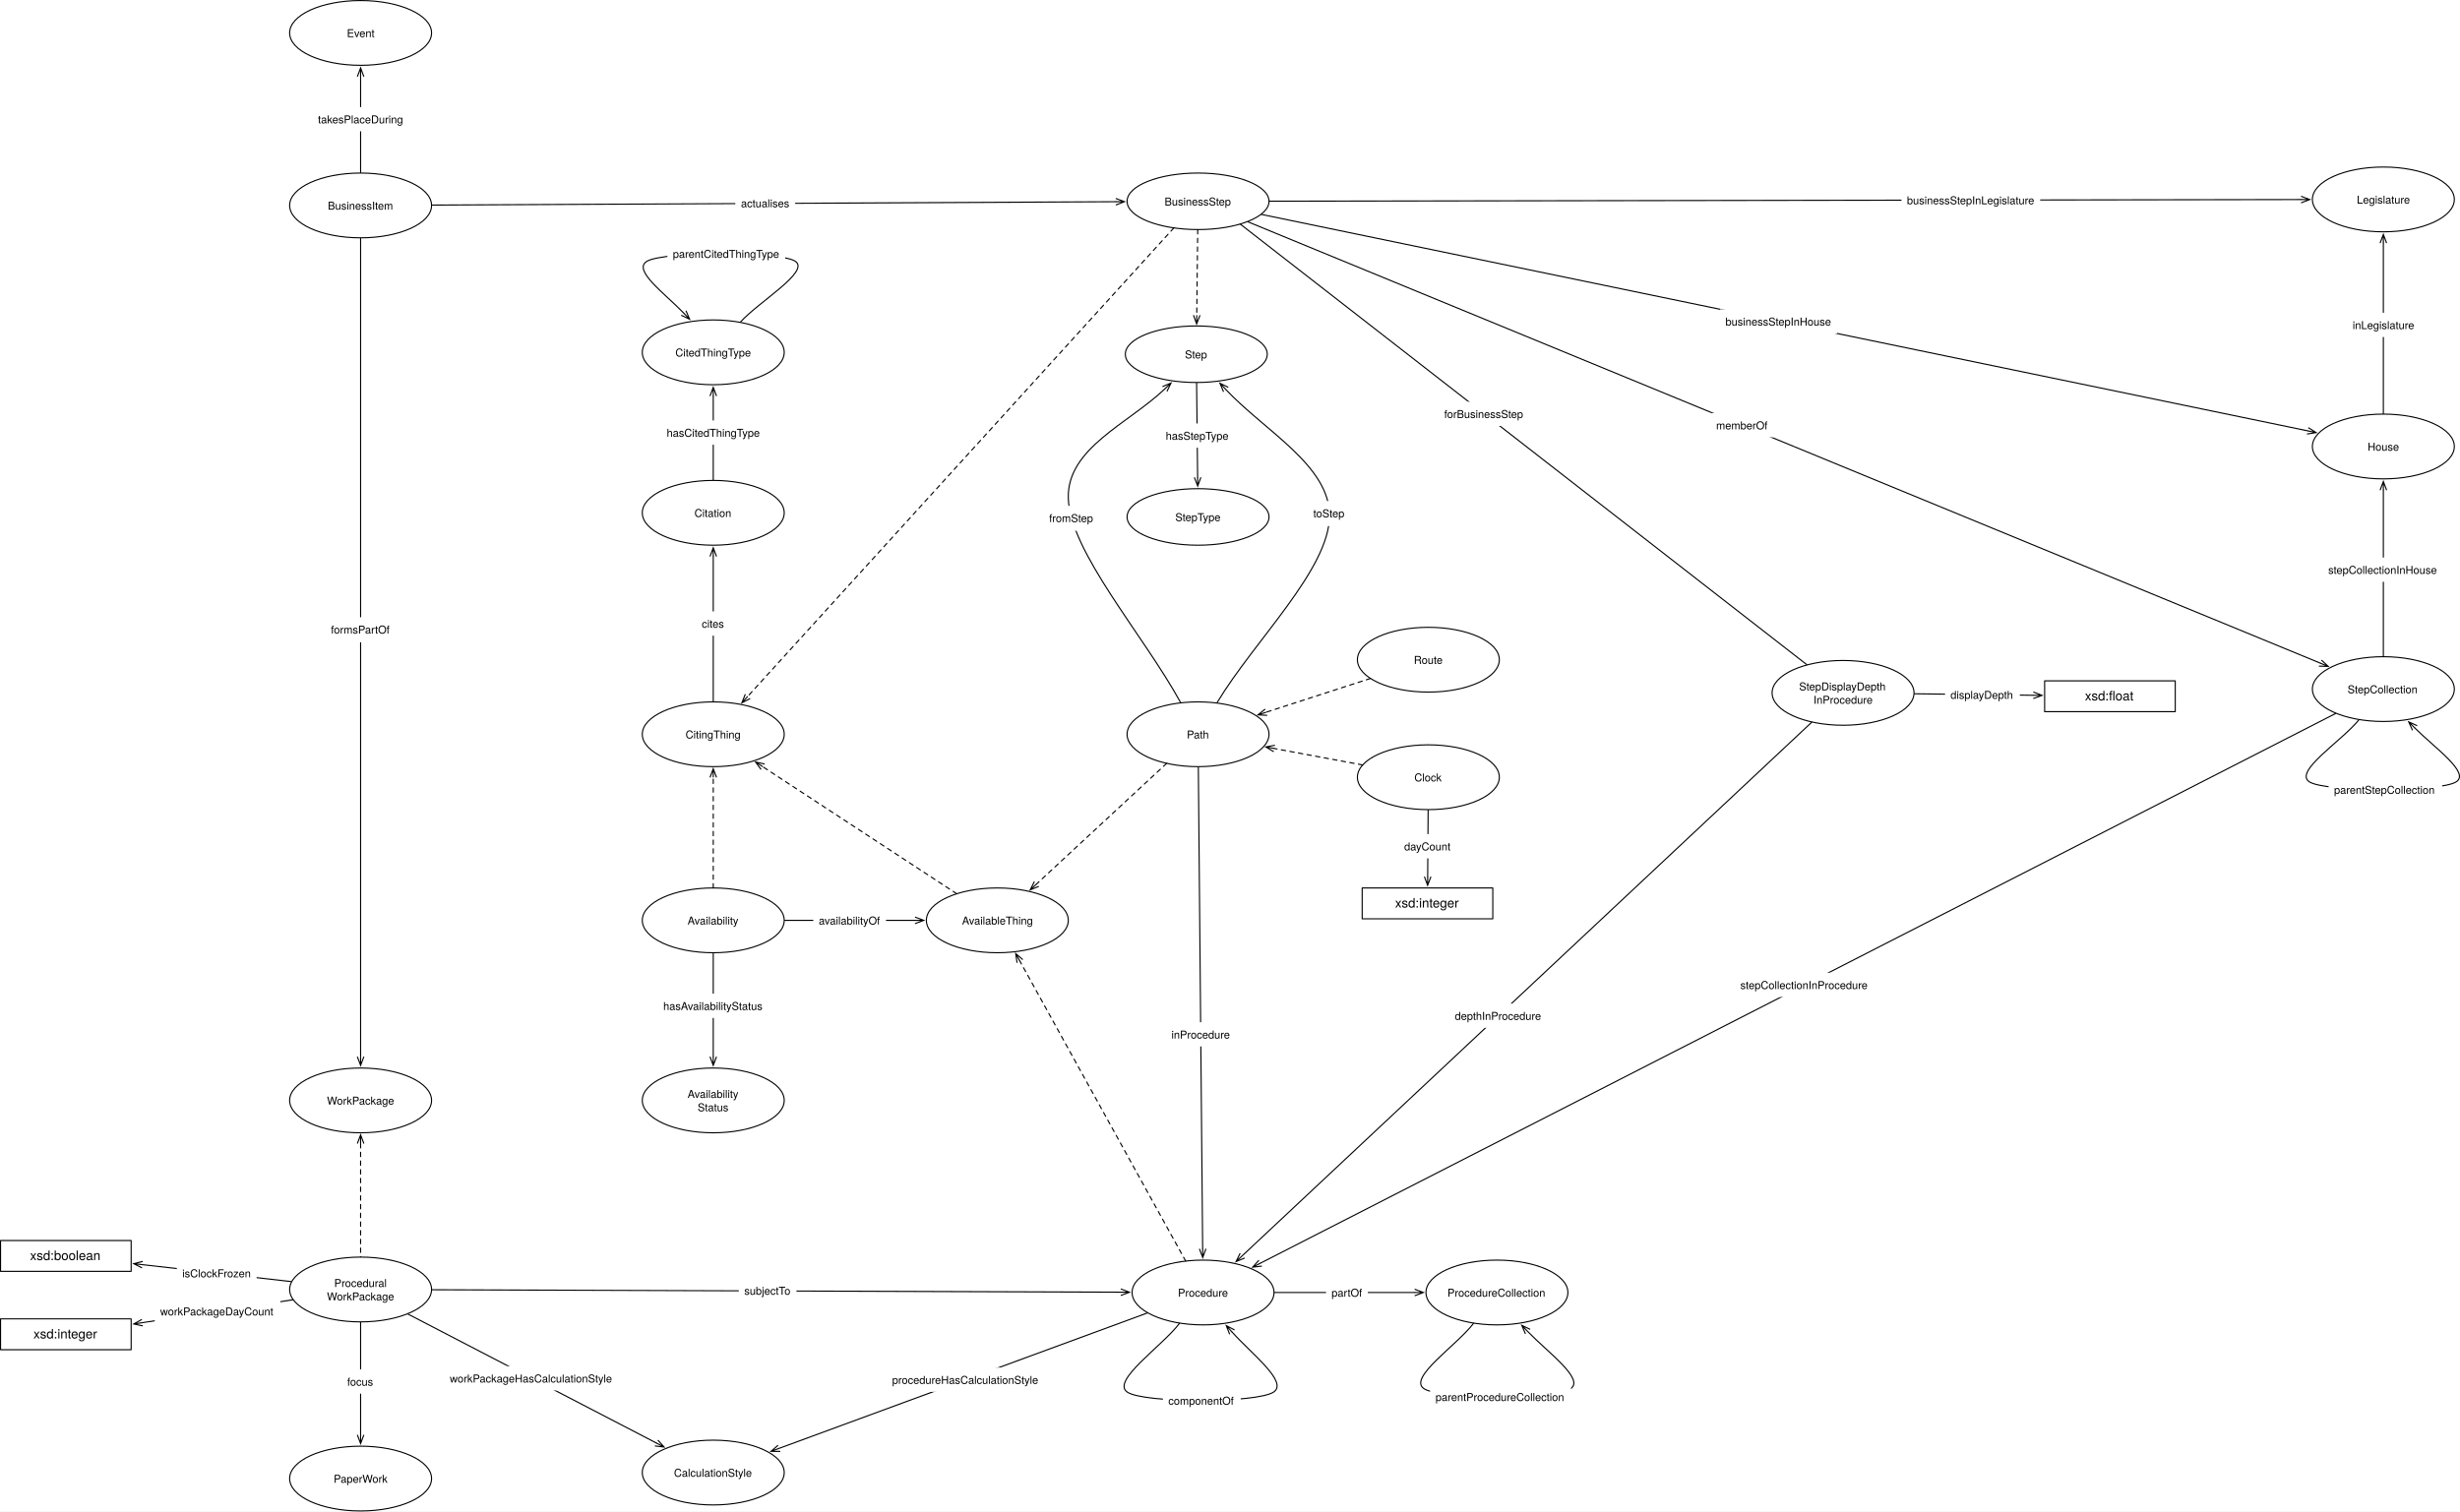
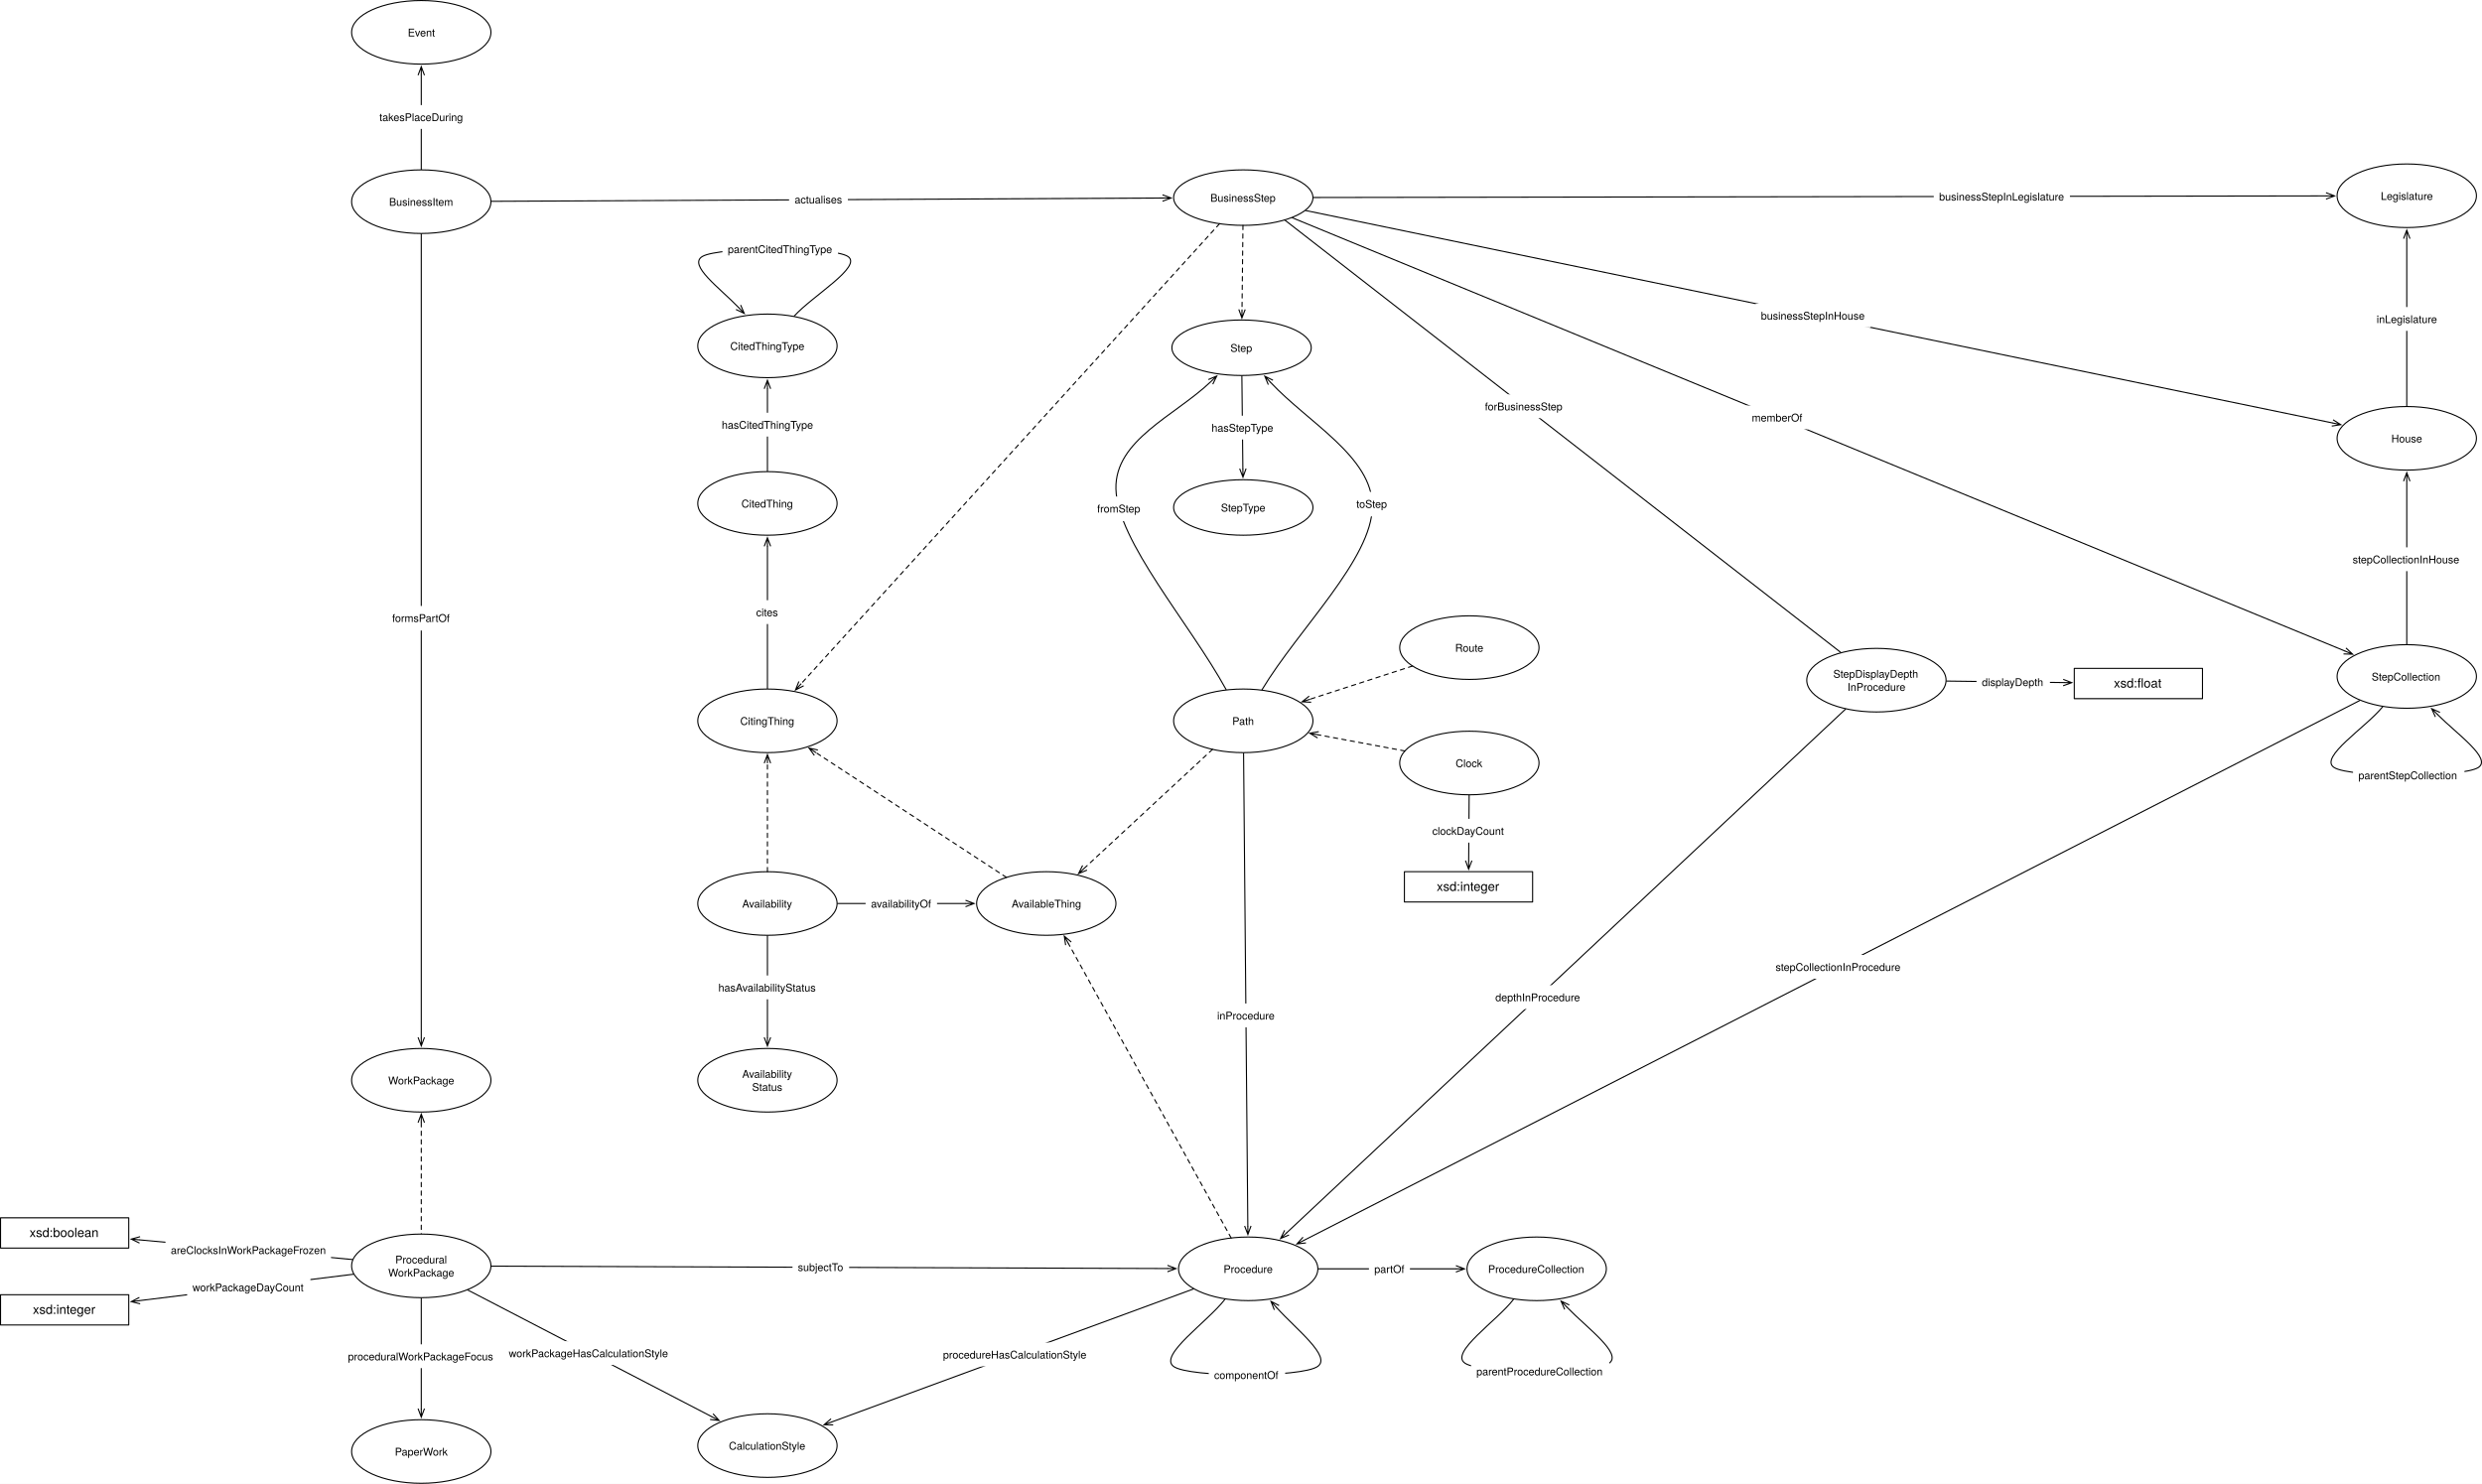
- <svg xmlns="http://www.w3.org/2000/svg" version="1.1" viewBox="71.5 20.972 2260.114 1389.055" width="2260.114" height="1389.055">
+ <svg xmlns="http://www.w3.org/2000/svg" version="1.1" viewBox="8.5 20.972 2323.114 1389.055" width="2323.114" height="1389.055">
  <defs>
    <marker orient="auto" overflow="visible" markerUnits="strokeWidth" id="StickArrow_Marker" stroke-linejoin="miter" stroke-miterlimit="10" viewBox="-1 -4 10 8" markerWidth="10" markerHeight="8" color="black">
      <g>
        <path d="M 8 0 L 0 0 M 0 -3 L 8 0 L 0 3" fill="none" stroke="currentColor" stroke-width="1" />
      </g>
    </marker>
    <marker orient="auto" overflow="visible" markerUnits="strokeWidth" id="StickArrow_Marker_2" stroke-linejoin="miter" stroke-miterlimit="10" viewBox="-9 -4 10 8" markerWidth="10" markerHeight="8" color="black">
      <g>
        <path d="M -8 0 L 0 0 M 0 3 L -8 0 L 0 -3" fill="none" stroke="currentColor" stroke-width="1" />
      </g>
    </marker>
  </defs>
  <g id="Canvas_1" fill="none" stroke="none" stroke-dasharray="none" fill-opacity="1" stroke-opacity="1">
-     <rect fill="white" x="71.5" y="20.972" width="2260.114" height="1389.055" />
+     <rect fill="white" x="8.5" y="20.972" width="2323.114" height="1389.055" />
    <g id="Canvas_1_Layer_1">
      <g id="Graphic_935">
        <ellipse cx="1764.803" cy="657.709" rx="65.197" ry="29.764" fill="white" />
        <ellipse cx="1764.803" cy="657.709" rx="65.197" ry="29.764" stroke="black" stroke-linecap="round" stroke-linejoin="round" stroke-width="1" />
        <text transform="translate(1717.646 645.4287)" fill="black">
          <tspan font-family="Helvetica Neue" font-size="10" fill="black" x="6.777" y="10" xml:space="preserve">StepDisplayDepth</tspan>
          <tspan font-family="Helvetica Neue" font-size="10" fill="black" x="20.022" y="22.28" xml:space="preserve">InProcedure</tspan>
        </text>
      </g>
      <g id="Graphic_791">
        <ellipse cx="1170.591" cy="346.5" rx="65.197" ry="25.972" fill="white" />
        <ellipse cx="1170.591" cy="346.5" rx="65.197" ry="25.972" stroke="black" stroke-linecap="round" stroke-linejoin="round" stroke-width="1" />
        <text transform="translate(1123.433 340.36)" fill="black">
          <tspan font-family="Helvetica Neue" font-size="10" fill="black" x="36.692" y="10" xml:space="preserve">Step</tspan>
        </text>
      </g>
      <g id="Graphic_798">
        <ellipse cx="402.803" cy="209.764" rx="65.197" ry="29.764" fill="white" />
        <ellipse cx="402.803" cy="209.764" rx="65.197" ry="29.764" stroke="black" stroke-linecap="round" stroke-linejoin="round" stroke-width="1" />
        <text transform="translate(355.6457 203.6238)" fill="black">
          <tspan font-family="Helvetica Neue" font-size="10" fill="black" x="17.057" y="10" xml:space="preserve">BusinessItem</tspan>
        </text>
      </g>
      <g id="Line_799">
        <line x1="468.496" y1="209.44" x2="1096.605" y2="206.345" marker-end="url(#StickArrow_Marker)" stroke="black" stroke-linecap="round" stroke-linejoin="round" stroke-width="1" />
      </g>
      <g id="Graphic_800">
        <rect x="747.062" y="196.432" width="55" height="23" fill="white" />
        <text transform="translate(752.2469 201.4319)" fill="black">
          <tspan font-family="Helvetica Neue" font-size="10" fill="black" x="5115908e-19" y="10" xml:space="preserve">actualises</tspan>
        </text>
      </g>
      <g id="Graphic_807">
        <ellipse cx="1383.803" cy="627.236" rx="65.197" ry="29.764" fill="white" />
        <ellipse cx="1383.803" cy="627.236" rx="65.197" ry="29.764" stroke="black" stroke-linecap="round" stroke-linejoin="round" stroke-width="1" />
        <text transform="translate(1336.646 621.0962)" fill="black">
          <tspan font-family="Helvetica Neue" font-size="10" fill="black" x="33.822" y="10" xml:space="preserve">Route</tspan>
        </text>
      </g>
      <g id="Line_808">
        <path d="M 1141.58 378.461 C 1108.157 410.287 1051.815 432.84 1053 478.684 C 1054.271 527.861 1121.738 603.868 1156.101 666.451" marker-start="url(#StickArrow_Marker_2)" stroke="black" stroke-linecap="round" stroke-linejoin="round" stroke-width="1" />
      </g>
      <g id="Graphic_809">
        <rect x="1030.089" y="485.78" width="52" height="23" fill="white" />
        <text transform="translate(1035.434 490.7799)" fill="black">
          <tspan font-family="Helvetica Neue" font-size="10" fill="black" x="6536993e-19" y="10" xml:space="preserve">fromStep</tspan>
        </text>
      </g>
      <g id="Graphic_812">
        <ellipse cx="2261.197" cy="431.291" rx="65.197" ry="29.764" fill="white" />
        <ellipse cx="2261.197" cy="431.291" rx="65.197" ry="29.764" stroke="black" stroke-linecap="round" stroke-linejoin="round" stroke-width="1" />
        <text transform="translate(2214.039 425.1513)" fill="black">
          <tspan font-family="Helvetica Neue" font-size="10" fill="black" x="32.712" y="10" xml:space="preserve">House</tspan>
        </text>
      </g>
      <g id="Graphic_815">
        <ellipse cx="1176.803" cy="1208.764" rx="65.197" ry="29.764" fill="white" />
        <ellipse cx="1176.803" cy="1208.764" rx="65.197" ry="29.764" stroke="black" stroke-linecap="round" stroke-linejoin="round" stroke-width="1" />
        <text transform="translate(1129.646 1202.624)" fill="black">
          <tspan font-family="Helvetica Neue" font-size="10" fill="black" x="24.097" y="10" xml:space="preserve">Procedure</tspan>
        </text>
      </g>
      <g id="Line_820">
        <line x1="1172.469" y1="726.027" x2="1176.443" y2="1168.601" marker-end="url(#StickArrow_Marker)" stroke="black" stroke-linecap="round" stroke-linejoin="round" stroke-width="1" />
      </g>
      <g id="Graphic_821">
        <rect x="1142.723" y="960.395" width="63.9" height="22.28" fill="white" />
        <text transform="translate(1147.723 965.3949)" fill="black">
          <tspan font-family="Helvetica Neue" font-size="10" fill="black" x="7283063e-19" y="10" xml:space="preserve">inProcedure</tspan>
        </text>
      </g>
      <g id="Line_826">
        <path d="M 1189.727 666.63 C 1224.148 609.426 1292.746 544.172 1293 495 C 1293.239 448.819 1233.198 416.797 1197.8 378.992" marker-end="url(#StickArrow_Marker)" stroke="black" stroke-linecap="round" stroke-linejoin="round" stroke-width="1" />
      </g>
      <g id="Graphic_827">
        <rect x="1272.969" y="481.408" width="40" height="23" fill="white" />
        <text transform="translate(1278.06 486.408)" fill="black">
          <tspan font-family="Helvetica Neue" font-size="10" fill="black" x="0" y="10" xml:space="preserve">toStep</tspan>
        </text>
      </g>
      <g id="Graphic_842">
        <ellipse cx="402.803" cy="1032.236" rx="65.197" ry="29.764" fill="white" />
        <ellipse cx="402.803" cy="1032.236" rx="65.197" ry="29.764" stroke="black" stroke-linecap="round" stroke-linejoin="round" stroke-width="1" />
        <text transform="translate(355.6457 1026.096)" fill="black">
          <tspan font-family="Helvetica Neue" font-size="10" fill="black" x="16.237" y="10" xml:space="preserve">WorkPackage</tspan>
        </text>
      </g>
      <g id="Line_847">
        <line x1="402.803" y1="240.028" x2="402.803" y2="992.072" marker-end="url(#StickArrow_Marker)" stroke="black" stroke-linecap="round" stroke-linejoin="round" stroke-width="1" />
      </g>
      <g id="Graphic_848">
        <rect x="370.303" y="588.229" width="65" height="23" fill="white" />
        <text transform="translate(375.5781 593.2291)" fill="black">
          <tspan font-family="Helvetica Neue" font-size="10" fill="black" x="3659295e-19" y="10" xml:space="preserve">formsPartOf</tspan>
        </text>
      </g>
      <g id="Line_864">
        <line x1="1230.56" y1="218.048" x2="2191.614" y2="416.894" marker-end="url(#StickArrow_Marker)" stroke="black" stroke-linecap="round" stroke-linejoin="round" stroke-width="1" />
      </g>
      <g id="Graphic_865">
        <rect x="1651.732" y="305.183" width="107.61" height="22.28" fill="white" />
        <text transform="translate(1656.732 310.1829)" fill="black">
          <tspan font-family="Helvetica Neue" font-size="10" fill="black" x="2842171e-19" y="10" xml:space="preserve">businessStepInHouse</tspan>
        </text>
      </g>
      <g id="Line_867">
        <line x1="402.803" y1="1236.264" x2="402.803" y2="1339.6" marker-end="url(#StickArrow_Marker)" stroke="black" stroke-linecap="round" stroke-linejoin="round" stroke-width="1" />
      </g>
      <g id="Graphic_868">
-         <rect x="385.488" y="1279.446" width="34.63" height="22.28" fill="white" />
-         <text transform="translate(390.4882 1284.446)" fill="black">
-           <tspan font-family="Helvetica Neue" font-size="10" fill="black" x="5098144e-19" y="10" xml:space="preserve">focus</tspan>
+         <rect x="329.193" y="1279.446" width="147.22" height="22.28" fill="white" />
+         <text transform="translate(334.1932 1284.446)" fill="black">
+           <tspan font-family="Helvetica Neue" font-size="10" fill="black" x="58264504e-20" y="10" xml:space="preserve">proceduralWorkPackageFocus</tspan>
        </text>
      </g>
      <g id="Line_887">
        <line x1="468.498" y1="1206.235" x2="1101.208" y2="1208.494" marker-end="url(#StickArrow_Marker)" stroke="black" stroke-linecap="round" stroke-linejoin="round" stroke-width="1" />
      </g>
      <g id="Graphic_888">
        <rect x="750.271" y="1195.835" width="53" height="23" fill="white" />
        <text transform="translate(755.2861 1200.835)" fill="black">
          <tspan font-family="Helvetica Neue" font-size="10" fill="black" x="5790923e-19" y="10" xml:space="preserve">subjectTo</tspan>
        </text>
      </g>
      <g id="Line_899">
        <line x1="2261.197" y1="623.972" x2="2261.197" y2="471.455" marker-end="url(#StickArrow_Marker)" stroke="black" stroke-linecap="round" stroke-linejoin="round" stroke-width="1" />
      </g>
      <g id="Graphic_900">
        <rect x="2205.547" y="533.363" width="111.3" height="22.28" fill="white" />
        <text transform="translate(2210.547 538.3634)" fill="black">
          <tspan font-family="Helvetica Neue" font-size="10" fill="black" x="0" y="10" xml:space="preserve">stepCollectionInHouse</tspan>
        </text>
      </g>
      <g id="Line_901">
        <line x1="1218" y1="224.826" x2="2203.158" y2="630.346" marker-end="url(#StickArrow_Marker)" stroke="black" stroke-linecap="round" stroke-linejoin="round" stroke-width="1" />
      </g>
      <g id="Graphic_902">
        <rect x="1643.19" y="400.566" width="57.62" height="22.28" fill="white" />
        <text transform="translate(1648.19 405.5659)" fill="black">
          <tspan font-family="Helvetica Neue" font-size="10" fill="black" x="0" y="10" xml:space="preserve">memberOf</tspan>
        </text>
      </g>
      <g id="Line_903">
        <line x1="2217.331" y1="676.668" x2="1229.483" y2="1181.825" marker-end="url(#StickArrow_Marker)" stroke="black" stroke-linecap="round" stroke-linejoin="round" stroke-width="1" />
      </g>
      <g id="Graphic_904">
        <rect x="1665.41" y="914.901" width="128.53" height="22.28" fill="white" />
        <text transform="translate(1670.41 919.9012)" fill="black">
          <tspan font-family="Helvetica Neue" font-size="10" fill="black" x="0" y="10" xml:space="preserve">stepCollectionInProcedure</tspan>
        </text>
      </g>
      <g id="Line_907">
        <line x1="1170.875" y1="372.972" x2="1171.806" y2="459.656" marker-end="url(#StickArrow_Marker)" stroke="black" stroke-linecap="round" stroke-linejoin="round" stroke-width="1" />
      </g>
      <g id="Graphic_906">
        <rect x="1137.499" y="410.124" width="67.79" height="22.28" fill="white" />
        <text transform="translate(1142.499 415.1238)" fill="black">
          <tspan font-family="Helvetica Neue" font-size="10" fill="black" x="4369838e-19" y="10" xml:space="preserve">hasStepType</tspan>
        </text>
      </g>
      <g id="Line_937">
        <line x1="1735.879" y1="684.816" x2="1212.951" y2="1174.887" marker-end="url(#StickArrow_Marker)" stroke="black" stroke-linecap="round" stroke-linejoin="round" stroke-width="1" />
      </g>
      <g id="Graphic_936">
        <rect x="1403.119" y="943.257" width="90.21" height="22.28" fill="white" />
        <text transform="translate(1408.119 948.257)" fill="black">
          <tspan font-family="Helvetica Neue" font-size="10" fill="black" x="0" y="10" xml:space="preserve">depthInProcedure</tspan>
        </text>
      </g>
      <g id="Line_939">
        <line x1="1731.399" y1="631.726" x2="1193.173" y2="213.078" marker-end="url(#StickArrow_Marker)" stroke="black" stroke-linecap="round" stroke-linejoin="round" stroke-width="1" />
      </g>
      <g id="Graphic_938">
        <rect x="1393.363" y="390.134" width="83.52" height="22.28" fill="white" />
        <text transform="translate(1398.363 395.1338)" fill="black">
          <tspan font-family="Helvetica Neue" font-size="10" fill="black" x="21316282e-20" y="10" xml:space="preserve">forBusinessStep</tspan>
        </text>
      </g>
      <g id="Graphic_940">
        <rect x="1950" y="646.654" width="120" height="28.346" fill="white" />
        <rect x="1950" y="646.654" width="120" height="28.346" stroke="black" stroke-linecap="round" stroke-linejoin="round" stroke-width="1" />
        <text transform="translate(1955 653.6588)" fill="black">
          <tspan font-family="Helvetica Neue" font-size="12" fill="black" x="32.002" y="11" xml:space="preserve">xsd:float</tspan>
        </text>
      </g>
      <g id="Line_942">
        <line x1="1830.475" y1="658.544" x2="1939.601" y2="659.932" marker-end="url(#StickArrow_Marker)" stroke="black" stroke-linecap="round" stroke-linejoin="round" stroke-width="1" />
      </g>
      <g id="Graphic_941">
        <rect x="1858.496" y="648.197" width="68.72" height="22.28" fill="white" />
        <text transform="translate(1863.496 653.1971)" fill="black">
          <tspan font-family="Helvetica Neue" font-size="10" fill="black" x="58264504e-20" y="10" xml:space="preserve">displayDepth</tspan>
        </text>
      </g>
      <g id="Graphic_946">
        <ellipse cx="726.803" cy="866.764" rx="65.197" ry="29.764" fill="white" />
        <ellipse cx="726.803" cy="866.764" rx="65.197" ry="29.764" stroke="black" stroke-linecap="round" stroke-linejoin="round" stroke-width="1" />
        <text transform="translate(679.6457 860.6238)" fill="black">
          <tspan font-family="Helvetica Neue" font-size="10" fill="black" x="23.547" y="10" xml:space="preserve">Availability</tspan>
        </text>
      </g>
      <g id="Line_948">
        <line x1="792.5" y1="866.764" x2="912.206" y2="866.764" marker-end="url(#StickArrow_Marker)" stroke="black" stroke-linecap="round" stroke-linejoin="round" stroke-width="1" />
      </g>
      <g id="Graphic_947">
        <rect x="818.702" y="855.624" width="66.85" height="22.28" fill="white" />
        <text transform="translate(823.7017 860.6238)" fill="black">
          <tspan font-family="Helvetica Neue" font-size="10" fill="black" x="0" y="10" xml:space="preserve">availabilityOf</tspan>
        </text>
      </g>
      <g id="Graphic_949">
        <ellipse cx="726.803" cy="1032.236" rx="65.197" ry="29.764" fill="white" />
        <ellipse cx="726.803" cy="1032.236" rx="65.197" ry="29.764" stroke="black" stroke-linecap="round" stroke-linejoin="round" stroke-width="1" />
        <text transform="translate(679.6457 1019.956)" fill="black">
          <tspan font-family="Helvetica Neue" font-size="10" fill="black" x="23.547" y="10" xml:space="preserve">Availability</tspan>
          <tspan font-family="Helvetica Neue" font-size="10" fill="black" x="32.802" y="22.28" xml:space="preserve">Status</tspan>
        </text>
      </g>
      <g id="Line_951">
        <line x1="726.803" y1="897.028" x2="726.803" y2="992.072" marker-end="url(#StickArrow_Marker)" stroke="black" stroke-linecap="round" stroke-linejoin="round" stroke-width="1" />
      </g>
      <g id="Graphic_950">
        <rect x="675.873" y="934.168" width="101.86" height="22.28" fill="white" />
        <text transform="translate(680.8732 939.1685)" fill="black">
          <tspan font-family="Helvetica Neue" font-size="10" fill="black" x="29842795e-20" y="10" xml:space="preserve">hasAvailabilityStatus</tspan>
        </text>
      </g>
      <g id="Graphic_954">
        <ellipse cx="2261.197" cy="204.236" rx="65.197" ry="29.764" fill="white" />
        <ellipse cx="2261.197" cy="204.236" rx="65.197" ry="29.764" stroke="black" stroke-linecap="round" stroke-linejoin="round" stroke-width="1" />
        <text transform="translate(2214.039 198.0962)" fill="black">
          <tspan font-family="Helvetica Neue" font-size="10" fill="black" x="22.802" y="10" xml:space="preserve">Legislature</tspan>
        </text>
      </g>
      <g id="Line_956">
        <line x1="1237.893" y1="205.868" x2="2185.6" y2="204.357" marker-end="url(#StickArrow_Marker)" stroke="black" stroke-linecap="round" stroke-linejoin="round" stroke-width="1" />
      </g>
      <g id="Graphic_955">
        <rect x="1818.479" y="193.7" width="127.43" height="22.28" fill="white" />
        <text transform="translate(1823.479 198.7005)" fill="black">
          <tspan font-family="Helvetica Neue" font-size="10" fill="black" x="14921397e-20" y="10" xml:space="preserve">businessStepInLegislature</tspan>
        </text>
      </g>
      <g id="Line_958">
        <line x1="2261.197" y1="401.028" x2="2261.197" y2="244.4" marker-end="url(#StickArrow_Marker)" stroke="black" stroke-linecap="round" stroke-linejoin="round" stroke-width="1" />
      </g>
      <g id="Graphic_957">
        <rect x="2227.952" y="308.407" width="66.49" height="22.28" fill="white" />
        <text transform="translate(2232.952 313.4074)" fill="black">
          <tspan font-family="Helvetica Neue" font-size="10" fill="black" x="7993606e-19" y="10" xml:space="preserve">inLegislature</tspan>
        </text>
      </g>
      <g id="Line_960">
        <path d="M 1155.033 1237.273 C 1139.024 1258.238 1092.542 1289.691 1107 1300.174 C 1121.458 1310.657 1226.752 1310.621 1241.787 1300.174 C 1255.073 1290.943 1221.684 1265.396 1203.484 1245.159" marker-end="url(#StickArrow_Marker)" stroke="black" stroke-linecap="round" stroke-linejoin="round" stroke-width="1" />
      </g>
      <g id="Graphic_959">
        <rect x="1139.898" y="1296.88" width="71.51" height="22.28" fill="white" />
        <text transform="translate(1144.898 1301.88)" fill="black">
          <tspan font-family="Helvetica Neue" font-size="10" fill="black" x="0" y="10" xml:space="preserve">componentOf</tspan>
        </text>
      </g>
      <g id="Graphic_966">
        <ellipse cx="726.803" cy="1374.236" rx="65.197" ry="29.764" fill="white" />
        <ellipse cx="726.803" cy="1374.236" rx="65.197" ry="29.764" stroke="black" stroke-linecap="round" stroke-linejoin="round" stroke-width="1" />
        <text transform="translate(679.6457 1368.096)" fill="black">
          <tspan font-family="Helvetica Neue" font-size="10" fill="black" x="11.047" y="10" xml:space="preserve">CalculationStyle</tspan>
        </text>
      </g>
      <g id="Line_968">
        <line x1="1125.555" y1="1227.608" x2="787.343" y2="1351.975" marker-end="url(#StickArrow_Marker)" stroke="black" stroke-linecap="round" stroke-linejoin="round" stroke-width="1" />
      </g>
      <g id="Graphic_967">
        <rect x="886.16" y="1277.769" width="145.38" height="22.28" fill="white" />
        <text transform="translate(891.1605 1282.769)" fill="black">
          <tspan font-family="Helvetica Neue" font-size="10" fill="black" x="5115908e-19" y="10" xml:space="preserve">procedureHasCalculationStyle</tspan>
        </text>
      </g>
      <g id="Line_970">
        <line x1="446.297" y1="1228.584" x2="674.523" y2="1347.09" marker-end="url(#StickArrow_Marker)" stroke="black" stroke-linecap="round" stroke-linejoin="round" stroke-width="1" />
      </g>
      <g id="Graphic_969">
        <rect x="479.727" y="1276.482" width="160.54" height="22.28" fill="white" />
        <text transform="translate(484.7266 1281.482)" fill="black">
          <tspan font-family="Helvetica Neue" font-size="10" fill="black" x="42632564e-20" y="10" xml:space="preserve">workPackageHasCalculationStyle</tspan>
        </text>
      </g>
      <g id="Graphic_973">
-         <rect x="72" y="1161" width="120" height="28.346" fill="white" />
-         <rect x="72" y="1161" width="120" height="28.346" stroke="black" stroke-linecap="round" stroke-linejoin="round" stroke-width="1" />
-         <text transform="translate(77 1168.005)" fill="black">
+         <rect x="9" y="1161" width="120" height="28.346" fill="white" />
+         <rect x="9" y="1161" width="120" height="28.346" stroke="black" stroke-linecap="round" stroke-linejoin="round" stroke-width="1" />
+         <text transform="translate(14 1168.005)" fill="black">
          <tspan font-family="Helvetica Neue" font-size="12" fill="black" x="22.108" y="11" xml:space="preserve">xsd:boolean</tspan>
        </text>
      </g>
      <g id="Line_972">
-         <line x1="339.037" y1="1198.741" x2="202.333" y2="1183.18" marker-end="url(#StickArrow_Marker)" stroke="black" stroke-linecap="round" stroke-linejoin="round" stroke-width="1" />
+         <line x1="338.396" y1="1200.052" x2="139.356" y2="1181.671" marker-end="url(#StickArrow_Marker)" stroke="black" stroke-linecap="round" stroke-linejoin="round" stroke-width="1" />
      </g>
      <g id="Graphic_971">
-         <rect x="233.944" y="1179.811" width="73.32" height="22.28" fill="white" />
-         <text transform="translate(238.9441 1184.811)" fill="black">
-           <tspan font-family="Helvetica Neue" font-size="10" fill="black" x="0" y="10" xml:space="preserve">isClockFrozen</tspan>
+         <rect x="163.352" y="1179.903" width="154.98" height="22.28" fill="white" />
+         <text transform="translate(168.3524 1184.903)" fill="black">
+           <tspan font-family="Helvetica Neue" font-size="10" fill="black" x="0" y="10" xml:space="preserve">areClocksInWorkPackageFrozen</tspan>
        </text>
      </g>
      <g id="Graphic_974">
-         <rect x="72" y="1233" width="120" height="28.346" fill="white" />
-         <rect x="72" y="1233" width="120" height="28.346" stroke="black" stroke-linecap="round" stroke-linejoin="round" stroke-width="1" />
-         <text transform="translate(77 1240.005)" fill="black">
+         <rect x="9" y="1233" width="120" height="28.346" fill="white" />
+         <rect x="9" y="1233" width="120" height="28.346" stroke="black" stroke-linecap="round" stroke-linejoin="round" stroke-width="1" />
+         <text transform="translate(14 1240.005)" fill="black">
          <tspan font-family="Helvetica Neue" font-size="12" fill="black" x="25.222" y="11" xml:space="preserve">xsd:integer</tspan>
        </text>
      </g>
      <g id="Line_976">
-         <line x1="340.439" y1="1215.482" x2="202.282" y2="1236.487" marker-end="url(#StickArrow_Marker)" stroke="black" stroke-linecap="round" stroke-linejoin="round" stroke-width="1" />
+         <line x1="339.356" y1="1213.826" x2="139.322" y2="1238.499" marker-end="url(#StickArrow_Marker)" stroke="black" stroke-linecap="round" stroke-linejoin="round" stroke-width="1" />
      </g>
      <g id="Graphic_975">
-         <rect x="213.665" y="1214.846" width="115.37" height="22.28" fill="white" />
-         <text transform="translate(218.6651 1219.846)" fill="black">
+         <rect x="183.669" y="1214.774" width="115.37" height="22.28" fill="white" />
+         <text transform="translate(188.6686 1219.774)" fill="black">
          <tspan font-family="Helvetica Neue" font-size="10" fill="black" x="0" y="10" xml:space="preserve">workPackageDayCount</tspan>
        </text>
      </g>
      <g id="Graphic_977">
        <ellipse cx="1383.803" cy="735.236" rx="65.197" ry="29.764" fill="white" />
        <ellipse cx="1383.803" cy="735.236" rx="65.197" ry="29.764" stroke="black" stroke-linecap="round" stroke-linejoin="round" stroke-width="1" />
        <text transform="translate(1336.646 729.0962)" fill="black">
          <tspan font-family="Helvetica Neue" font-size="10" fill="black" x="34.287" y="10" xml:space="preserve">Clock</tspan>
        </text>
      </g>
      <g id="Graphic_986">
        <rect x="1323" y="837" width="120" height="28.346" fill="white" />
        <rect x="1323" y="837" width="120" height="28.346" stroke="black" stroke-linecap="round" stroke-linejoin="round" stroke-width="1" />
        <text transform="translate(1328 844.0052)" fill="black">
          <tspan font-family="Helvetica Neue" font-size="12" fill="black" x="25.222" y="11" xml:space="preserve">xsd:integer</tspan>
        </text>
      </g>
      <g id="Line_985">
        <line x1="1383.593" y1="765.5" x2="1383.17" y2="826.6" marker-end="url(#StickArrow_Marker)" stroke="black" stroke-linecap="round" stroke-linejoin="round" stroke-width="1" />
      </g>
      <g id="Graphic_984">
-         <rect x="1356.599" y="787.516" width="53.53" height="22.28" fill="white" />
-         <text transform="translate(1361.599 792.5163)" fill="black">
-           <tspan font-family="Helvetica Neue" font-size="10" fill="black" x="0" y="10" xml:space="preserve">dayCount</tspan>
+         <rect x="1344.099" y="787.516" width="78.53" height="22.28" fill="white" />
+         <text transform="translate(1349.099 792.5163)" fill="black">
+           <tspan font-family="Helvetica Neue" font-size="10" fill="black" x="0" y="10" xml:space="preserve">clockDayCount</tspan>
        </text>
      </g>
      <g id="Graphic_988">
        <ellipse cx="1172.197" cy="496.028" rx="65.197" ry="25.972" fill="white" />
        <ellipse cx="1172.197" cy="496.028" rx="65.197" ry="25.972" stroke="black" stroke-linecap="round" stroke-linejoin="round" stroke-width="1" />
        <text transform="translate(1125.039 489.8876)" fill="black">
          <tspan font-family="Helvetica Neue" font-size="10" fill="black" x="26.227" y="10" xml:space="preserve">StepType</tspan>
        </text>
      </g>
      <g id="Graphic_989">
        <ellipse cx="2261.197" cy="654.236" rx="65.197" ry="29.764" fill="white" />
        <ellipse cx="2261.197" cy="654.236" rx="65.197" ry="29.764" stroke="black" stroke-linecap="round" stroke-linejoin="round" stroke-width="1" />
        <text transform="translate(2214.039 648.0962)" fill="black">
          <tspan font-family="Helvetica Neue" font-size="10" fill="black" x="14.287" y="10" xml:space="preserve">StepCollection</tspan>
        </text>
      </g>
      <g id="Graphic_990">
        <ellipse cx="1172.197" cy="695.764" rx="65.197" ry="29.764" fill="white" />
        <ellipse cx="1172.197" cy="695.764" rx="65.197" ry="29.764" stroke="black" stroke-linecap="round" stroke-linejoin="round" stroke-width="1" />
        <text transform="translate(1125.039 689.6238)" fill="black">
          <tspan font-family="Helvetica Neue" font-size="10" fill="black" x="36.877" y="10" xml:space="preserve">Path</tspan>
        </text>
      </g>
      <g id="Line_991">
        <line x1="1330.619" y1="644.46" x2="1234.8" y2="675.49" marker-end="url(#StickArrow_Marker)" stroke="black" stroke-linecap="round" stroke-linejoin="round" stroke-dasharray="4.0,4.0" stroke-width="1" />
      </g>
      <g id="Line_992">
        <line x1="1323.435" y1="723.975" x2="1242.298" y2="708.84" marker-end="url(#StickArrow_Marker)" stroke="black" stroke-linecap="round" stroke-linejoin="round" stroke-dasharray="4.0,4.0" stroke-width="1" />
      </g>
      <g id="Graphic_993">
        <ellipse cx="987.803" cy="866.764" rx="65.197" ry="29.764" fill="white" />
        <ellipse cx="987.803" cy="866.764" rx="65.197" ry="29.764" stroke="black" stroke-linecap="round" stroke-linejoin="round" stroke-width="1" />
        <text transform="translate(940.6457 860.6238)" fill="black">
          <tspan font-family="Helvetica Neue" font-size="10" fill="black" x="14.747" y="10" xml:space="preserve">AvailableThing</tspan>
        </text>
      </g>
      <g id="Line_994">
        <line x1="1143.394" y1="722.475" x2="1023.865" y2="833.321" marker-end="url(#StickArrow_Marker)" stroke="black" stroke-linecap="round" stroke-linejoin="round" stroke-dasharray="4.0,4.0" stroke-width="1" />
      </g>
      <g id="Line_995">
        <line x1="1160.852" y1="1179.9" x2="1008.543" y2="904.293" marker-end="url(#StickArrow_Marker)" stroke="black" stroke-linecap="round" stroke-linejoin="round" stroke-dasharray="4.0,4.0" stroke-width="1" />
      </g>
      <g id="Line_999">
        <line x1="402.803" y1="1071.9" x2="402.803" y2="1176.236" marker-start="url(#StickArrow_Marker_2)" stroke="black" stroke-linecap="round" stroke-linejoin="round" stroke-dasharray="4.0,4.0" stroke-width="1" />
      </g>
      <g id="Graphic_1000">
        <ellipse cx="402.803" cy="1379.764" rx="65.197" ry="29.764" fill="white" />
        <ellipse cx="402.803" cy="1379.764" rx="65.197" ry="29.764" stroke="black" stroke-linecap="round" stroke-linejoin="round" stroke-width="1" />
        <text transform="translate(355.6457 1373.624)" fill="black">
          <tspan font-family="Helvetica Neue" font-size="10" fill="black" x="22.442" y="10" xml:space="preserve">PaperWork</tspan>
        </text>
      </g>
      <g id="Graphic_1001">
        <ellipse cx="402.803" cy="1206" rx="65.197" ry="29.764" fill="white" />
        <ellipse cx="402.803" cy="1206" rx="65.197" ry="29.764" stroke="black" stroke-linecap="round" stroke-linejoin="round" stroke-width="1" />
        <text transform="translate(355.6457 1193.72)" fill="black">
          <tspan font-family="Helvetica Neue" font-size="10" fill="black" x="22.897" y="10" xml:space="preserve">Procedural</tspan>
          <tspan font-family="Helvetica Neue" font-size="10" fill="black" x="16.237" y="22.28" xml:space="preserve">WorkPackage</tspan>
        </text>
      </g>
      <g id="Graphic_1010">
        <ellipse cx="1172.197" cy="205.972" rx="65.197" ry="25.972" fill="white" />
        <ellipse cx="1172.197" cy="205.972" rx="65.197" ry="25.972" stroke="black" stroke-linecap="round" stroke-linejoin="round" stroke-width="1" />
        <text transform="translate(1125.039 199.8324)" fill="black">
          <tspan font-family="Helvetica Neue" font-size="10" fill="black" x="16.412" y="10" xml:space="preserve">BusinessStep</tspan>
        </text>
      </g>
      <g id="Line_1011">
        <line x1="1171.9" y1="231.945" x2="1171.001" y2="310.628" marker-end="url(#StickArrow_Marker)" stroke="black" stroke-linecap="round" stroke-linejoin="round" stroke-dasharray="4.0,4.0" stroke-width="1" />
      </g>
      <g id="Graphic_1015">
        <ellipse cx="726.803" cy="695.764" rx="65.197" ry="29.764" fill="white" />
        <ellipse cx="726.803" cy="695.764" rx="65.197" ry="29.764" stroke="black" stroke-linecap="round" stroke-linejoin="round" stroke-width="1" />
        <text transform="translate(679.6457 689.6238)" fill="black">
          <tspan font-family="Helvetica Neue" font-size="10" fill="black" x="21.692" y="10" xml:space="preserve">CitingThing</tspan>
        </text>
      </g>
      <g id="Line_1016">
        <line x1="1149.986" y1="230.398" x2="758.468" y2="660.943" marker-end="url(#StickArrow_Marker)" stroke="black" stroke-linecap="round" stroke-linejoin="round" stroke-dasharray="4.0,4.0" stroke-width="1" />
      </g>
      <g id="Line_1017">
        <line x1="950.524" y1="842.34" x2="772.363" y2="725.614" marker-end="url(#StickArrow_Marker)" stroke="black" stroke-linecap="round" stroke-linejoin="round" stroke-dasharray="4.0,4.0" stroke-width="1" />
      </g>
      <g id="Line_1019">
        <line x1="726.803" y1="837" x2="726.803" y2="735.428" marker-end="url(#StickArrow_Marker)" stroke="black" stroke-linecap="round" stroke-linejoin="round" stroke-dasharray="4.0,4.0" stroke-width="1" />
      </g>
      <g id="Graphic_1021">
        <ellipse cx="726.803" cy="492.236" rx="65.197" ry="29.764" fill="white" />
        <ellipse cx="726.803" cy="492.236" rx="65.197" ry="29.764" stroke="black" stroke-linecap="round" stroke-linejoin="round" stroke-width="1" />
        <text transform="translate(679.6457 486.0962)" fill="black">
-           <tspan font-family="Helvetica Neue" font-size="10" fill="black" x="29.842" y="10" xml:space="preserve">Citation</tspan>
+           <tspan font-family="Helvetica Neue" font-size="10" fill="black" x="22.802" y="10" xml:space="preserve">CitedThing</tspan>
        </text>
      </g>
      <g id="Line_1023">
        <line x1="726.803" y1="665.5" x2="726.803" y2="532.4" marker-end="url(#StickArrow_Marker)" stroke="black" stroke-linecap="round" stroke-linejoin="round" stroke-width="1" />
      </g>
      <g id="Graphic_1022">
-         <rect x="711.248" y="582.86" width="31.11" height="22.28" fill="white" />
-         <text transform="translate(716.2482 587.86)" fill="black">
-           <tspan font-family="Helvetica Neue" font-size="10" fill="black" x="29132252e-20" y="10" xml:space="preserve">cites</tspan>
+         <rect x="696.434" y="582.86" width="60.738" height="22.28" fill="white" />
+         <text transform="translate(701.4342 587.86)" fill="black">
+           <tspan font-family="Helvetica Neue" font-size="10" fill="black" x="14.814" y="10" xml:space="preserve">cites</tspan>
        </text>
      </g>
      <g id="Graphic_1024">
        <ellipse cx="726.803" cy="344.764" rx="65.197" ry="29.764" fill="white" />
        <ellipse cx="726.803" cy="344.764" rx="65.197" ry="29.764" stroke="black" stroke-linecap="round" stroke-linejoin="round" stroke-width="1" />
        <text transform="translate(679.6457 338.6238)" fill="black">
          <tspan font-family="Helvetica Neue" font-size="10" fill="black" x="12.337" y="10" xml:space="preserve">CitedThingType</tspan>
        </text>
      </g>
      <g id="Line_1026">
        <line x1="726.803" y1="461.972" x2="726.803" y2="384.928" marker-end="url(#StickArrow_Marker)" stroke="black" stroke-linecap="round" stroke-linejoin="round" stroke-width="1" />
      </g>
      <g id="Graphic_1025">
        <rect x="679.018" y="407.36" width="95.57" height="22.28" fill="white" />
        <text transform="translate(684.0181 412.36)" fill="black">
          <tspan font-family="Helvetica Neue" font-size="10" fill="black" x="0" y="10" xml:space="preserve">hasCitedThingType</tspan>
        </text>
      </g>
      <g id="Line_1028">
        <path d="M 751.885 316.847 C 768.609 298.233 816.375 270.307 802.062 261 C 787.749 251.693 682.009 251.818 666 261 C 652.058 268.997 682.625 290.927 699.556 308.587" marker-end="url(#StickArrow_Marker)" stroke="black" stroke-linecap="round" stroke-linejoin="round" stroke-width="1" />
      </g>
      <g id="Graphic_1027">
        <rect x="684.69" y="242.939" width="108.17" height="22.28" fill="white" />
        <text transform="translate(689.6901 247.9386)" fill="black">
          <tspan font-family="Helvetica Neue" font-size="10" fill="black" x="0" y="10" xml:space="preserve">parentCitedThingType</tspan>
        </text>
      </g>
      <g id="Graphic_1029">
        <ellipse cx="1446.803" cy="1208.764" rx="65.197" ry="29.764" fill="white" />
        <ellipse cx="1446.803" cy="1208.764" rx="65.197" ry="29.764" stroke="black" stroke-linecap="round" stroke-linejoin="round" stroke-width="1" />
        <text transform="translate(1399.646 1202.624)" fill="black">
          <tspan font-family="Helvetica Neue" font-size="10" fill="black" x="1.692" y="10" xml:space="preserve">ProcedureCollection</tspan>
        </text>
      </g>
      <g id="Line_1031">
        <line x1="1242.5" y1="1208.764" x2="1371.206" y2="1208.764" marker-end="url(#StickArrow_Marker)" stroke="black" stroke-linecap="round" stroke-linejoin="round" stroke-width="1" />
      </g>
      <g id="Graphic_1030">
        <rect x="1289.822" y="1197.624" width="38.34" height="22.28" fill="white" />
        <text transform="translate(1294.822 1202.624)" fill="black">
          <tspan font-family="Helvetica Neue" font-size="10" fill="black" x="7105427e-20" y="10" xml:space="preserve">partOf</tspan>
        </text>
      </g>
      <g id="Line_1033">
        <path d="M 1425.16 1237.293 C 1410.025 1257.244 1364.855 1287.176 1379.75 1297.151 C 1394.645 1307.127 1499.724 1307.132 1514.537 1297.151 C 1527.602 1288.349 1493.823 1264.016 1475.171 1244.7" marker-end="url(#StickArrow_Marker)" stroke="black" stroke-linecap="round" stroke-linejoin="round" stroke-width="1" />
      </g>
      <g id="Graphic_1032">
        <rect x="1385.387" y="1293.487" width="129.46" height="22.28" fill="white" />
        <text transform="translate(1390.387 1298.487)" fill="black">
          <tspan font-family="Helvetica Neue" font-size="10" fill="black" x="0" y="10" xml:space="preserve">parentProcedureCollection</tspan>
        </text>
      </g>
      <g id="Line_1035">
        <path d="M 2238.604 682.606 C 2223.498 701.575 2178.373 730.032 2193.283 739.516 C 2208.193 749 2313.038 748.992 2328.07 739.516 C 2341.26 731.202 2308.418 708.294 2290.131 690.001" marker-end="url(#StickArrow_Marker)" stroke="black" stroke-linecap="round" stroke-linejoin="round" stroke-width="1" />
      </g>
      <g id="Graphic_1034">
        <rect x="2210.909" y="735.481" width="104.27" height="22.28" fill="white" />
        <text transform="translate(2215.909 740.481)" fill="black">
          <tspan font-family="Helvetica Neue" font-size="10" fill="black" x="22737368e-20" y="10" xml:space="preserve">parentStepCollection</tspan>
        </text>
      </g>
      <g id="Graphic_1036">
        <ellipse cx="402.803" cy="51.236" rx="65.197" ry="29.764" fill="white" />
        <ellipse cx="402.803" cy="51.236" rx="65.197" ry="29.764" stroke="black" stroke-linecap="round" stroke-linejoin="round" stroke-width="1" />
        <text transform="translate(355.6457 45.09622)" fill="black">
          <tspan font-family="Helvetica Neue" font-size="10" fill="black" x="34.562" y="10" xml:space="preserve">Event</tspan>
        </text>
      </g>
      <g id="Line_1039">
        <line x1="402.803" y1="179.5" x2="402.803" y2="91.4" marker-end="url(#StickArrow_Marker)" stroke="black" stroke-linecap="round" stroke-linejoin="round" stroke-width="1" />
      </g>
      <g id="Graphic_1038">
        <rect x="358.633" y="119.36" width="88.34" height="22.28" fill="white" />
        <text transform="translate(363.6332 124.36)" fill="black">
          <tspan font-family="Helvetica Neue" font-size="10" fill="black" x="7105427e-20" y="10" xml:space="preserve">takesPlaceDuring</tspan>
        </text>
      </g>
    </g>
  </g>
</svg>
